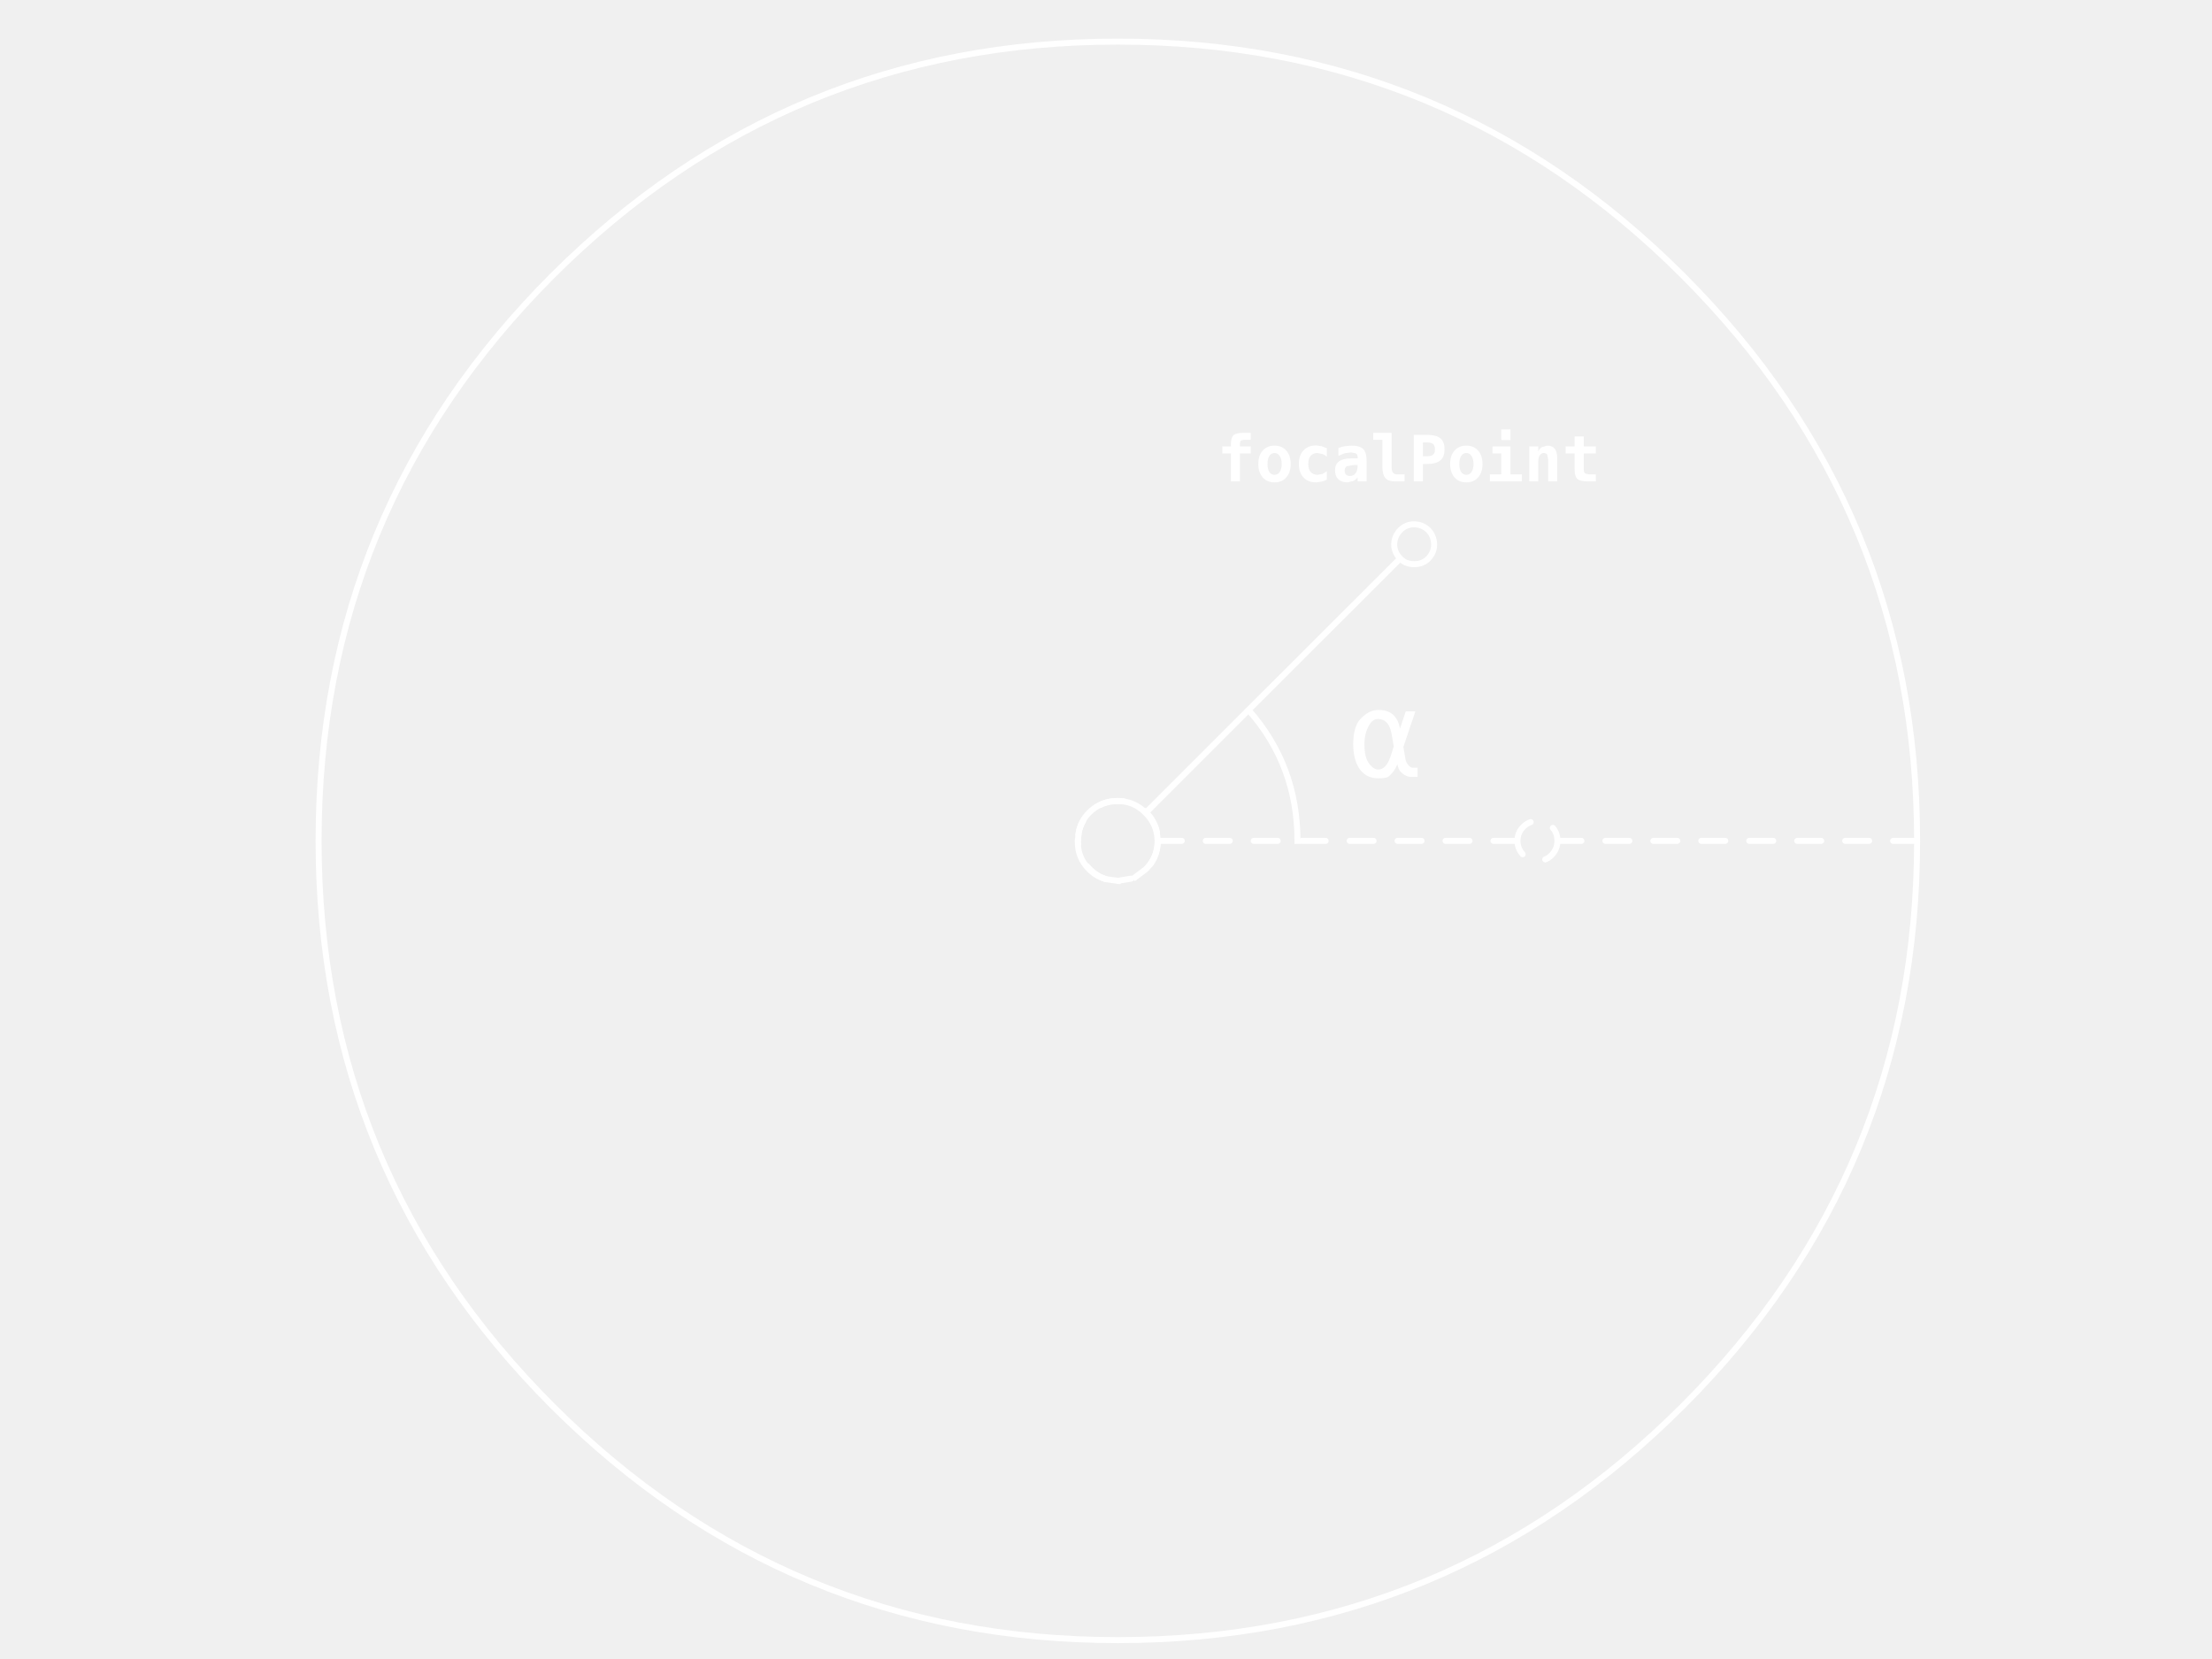
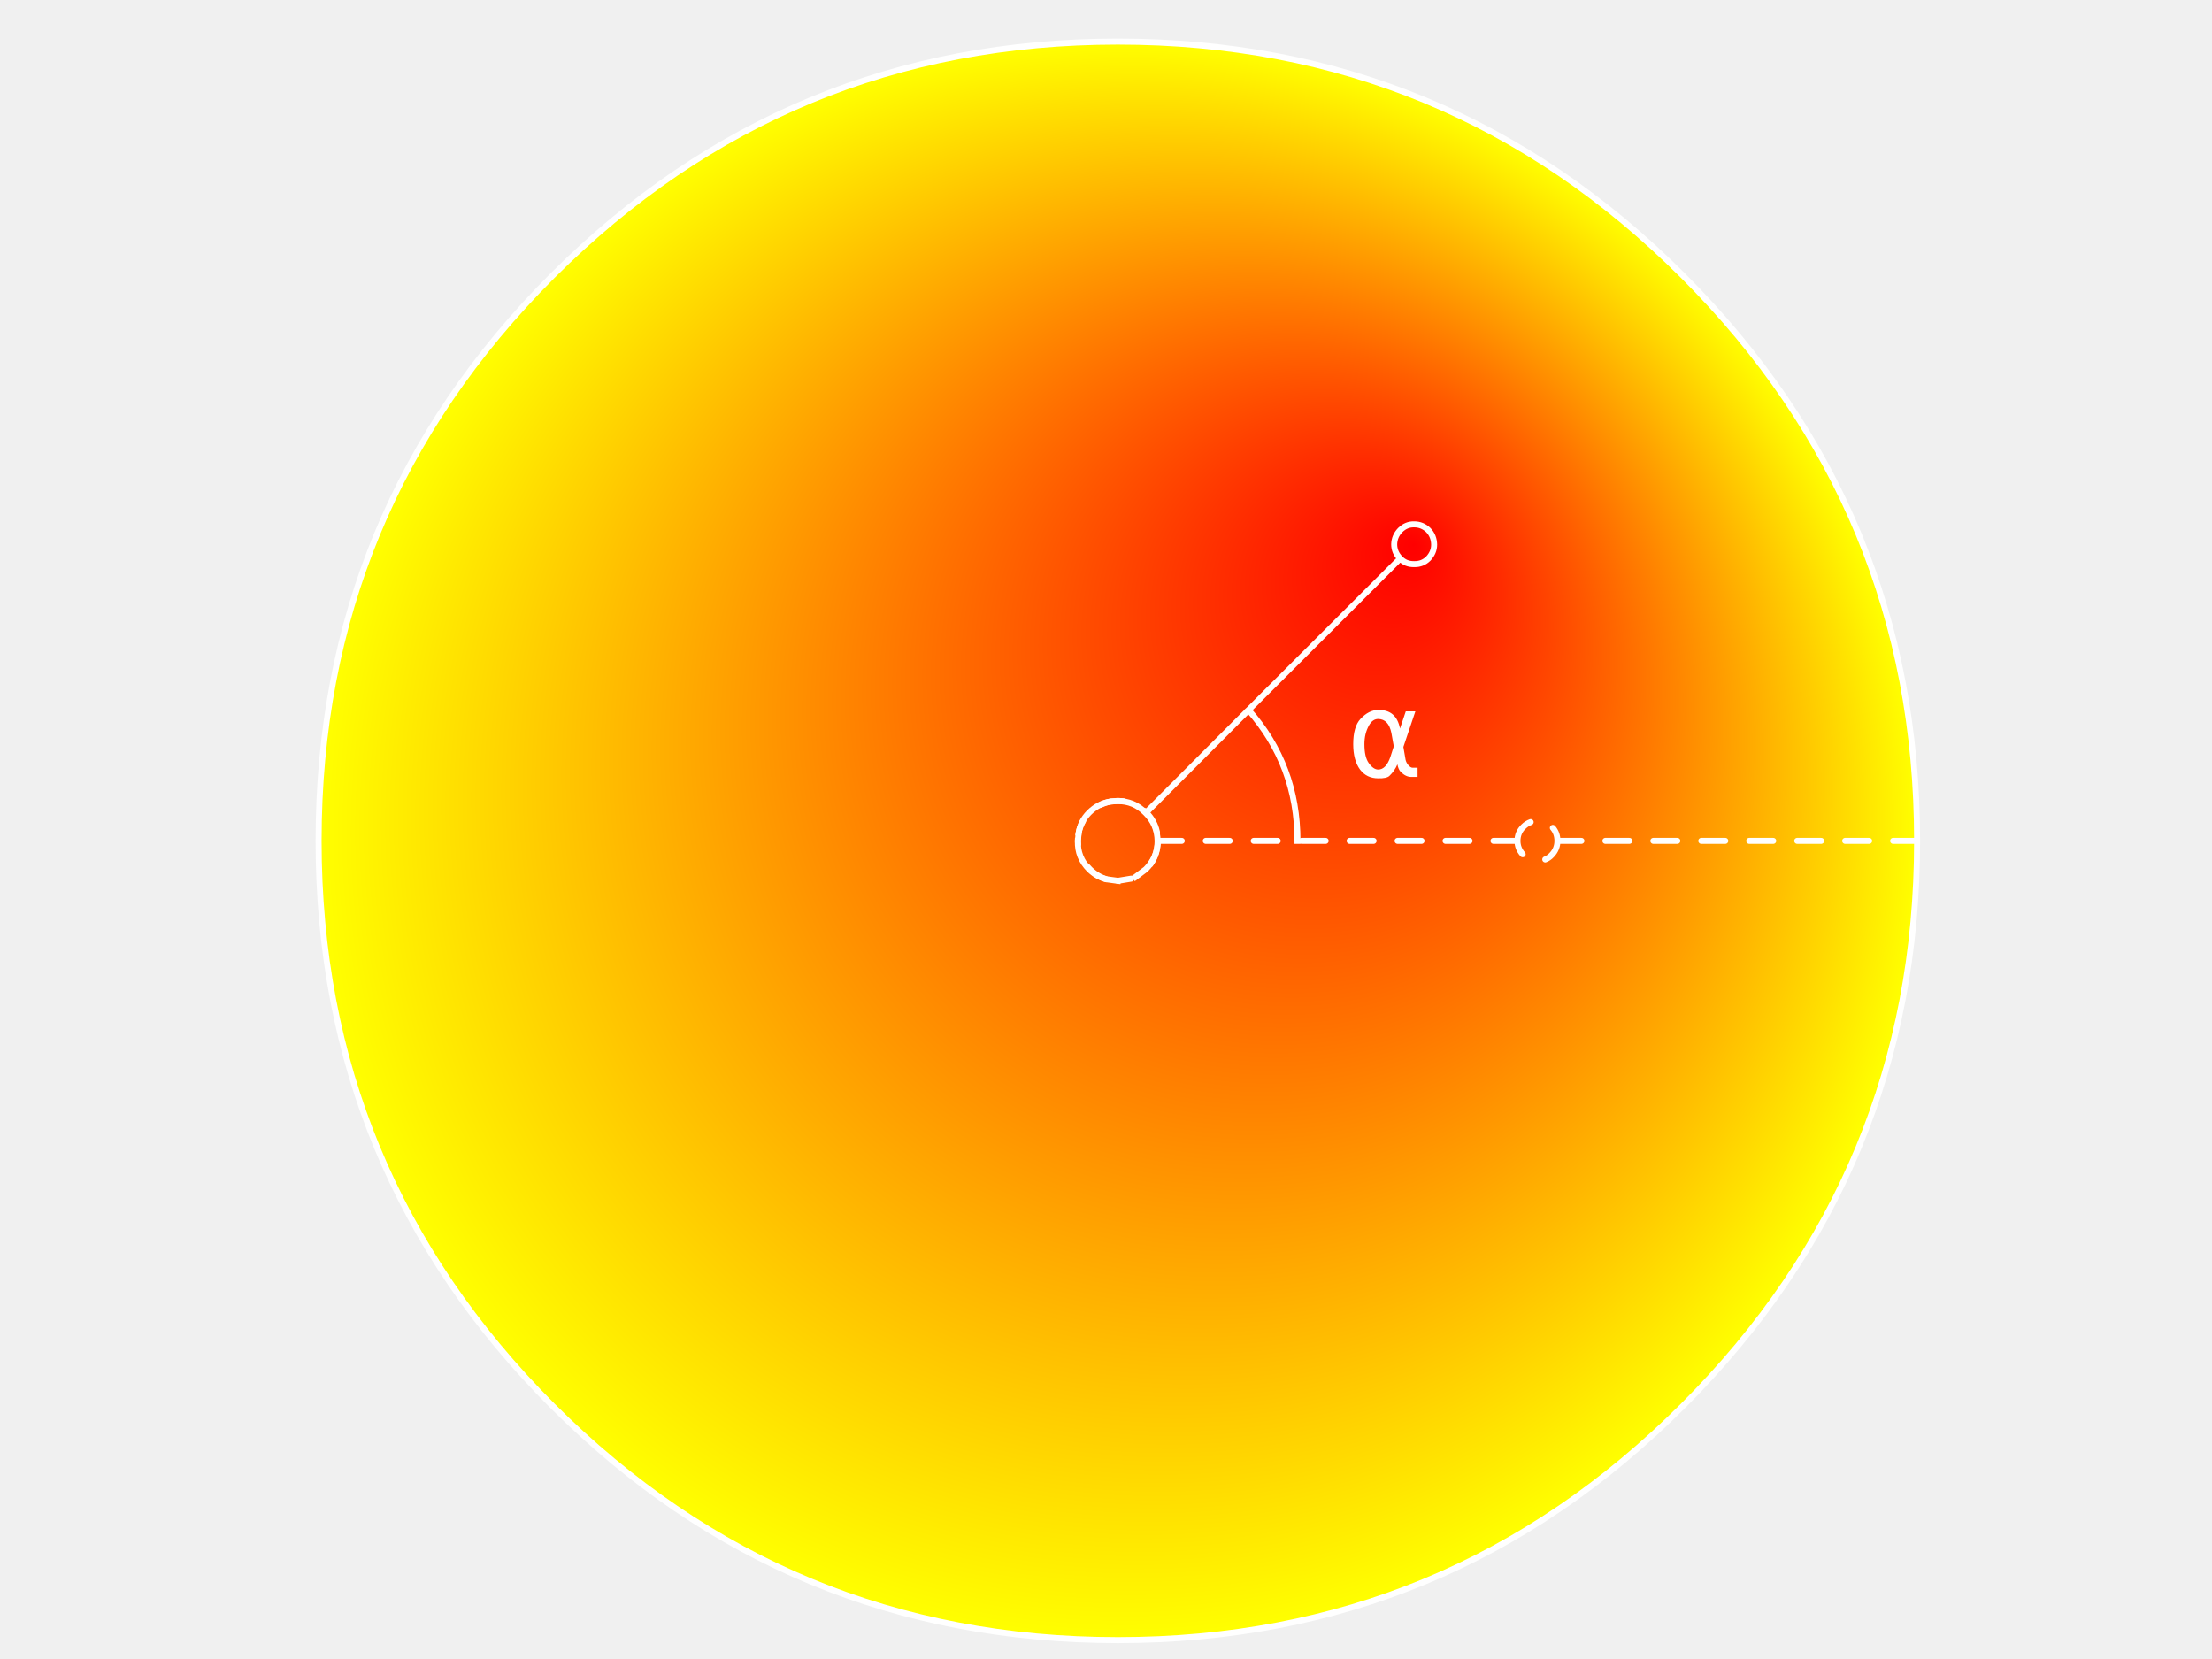
<svg xmlns="http://www.w3.org/2000/svg" version="1.1" width="1024" height="768">
+   <defs>
+     <radialGradient cx="205.00" cy="205.00" fx="279.18" fy="130.80" r="200" gradientUnits="userSpaceOnUse" spreadMethod="pad" id="S1">
+       <stop offset="0.00" stop-color="#FF0000" stop-opacity="1.00" />
+       <stop offset="1.00" stop-color="#FFFF00" stop-opacity="1.00" />
+     </radialGradient>
+   </defs>
  <g transform="scale(1.85,1.85) translate(74.72,5.41)">
-     <path fill="#FFFFFF" fill-opacity="1.00" d="M265.00,110.95 L264.05,110.95 L262.30,111.25 Q261.75,111.60 261.75,112.40 Q261.75,113.00 262.10,113.35 Q262.50,113.70 263.10,113.70 Q264.00,113.70 264.50,113.00 Q265.00,112.30 265.00,111.10 L265.00,110.95 M266.40,106.95 Q267.25,107.80 267.25,110.05 L267.25,115.05 L265.00,115.05 L265.00,114.05 Q264.55,114.65 263.90,114.95 L262.50,115.30 Q261.00,115.30 260.15,114.50 Q259.35,113.70 259.35,112.30 Q259.35,110.75 260.35,110.05 Q261.30,109.30 263.40,109.30 L265.00,109.30 L265.00,108.90 Q265.00,108.35 264.60,108.05 L263.40,107.80 L261.80,108.00 L260.20,108.65 L260.20,106.70 Q260.95,106.40 261.75,106.25 L263.40,106.10 Q265.55,106.10 266.40,106.95 M271.95,114.20 Q271.20,113.35 271.20,111.40 L271.20,104.65 L268.90,104.65 L268.90,102.90 L273.50,102.90 L273.50,111.40 Q273.50,112.45 273.85,112.85 Q274.15,113.30 274.90,113.30 L276.75,113.30 L276.75,115.05 L274.30,115.05 Q272.65,115.05 271.95,114.20 M298.75,108.05 L298.75,106.30 L303.25,106.30 L303.25,113.30 L306.10,113.30 L306.10,115.05 L298.10,115.05 L298.10,113.30 L300.95,113.30 L300.95,108.05 L298.75,108.05 M279.05,115.05 L279.05,103.40 L282.25,103.40 Q284.65,103.40 285.70,104.25 Q286.75,105.10 286.75,107.05 Q286.75,108.95 285.70,109.80 Q284.65,110.70 282.25,110.70 L281.35,110.70 L281.35,115.05 L279.05,115.05 M282.30,105.30 L281.35,105.30 L281.35,108.75 L282.30,108.75 Q283.45,108.75 283.90,108.35 Q284.35,108.00 284.35,107.05 Q284.35,106.10 283.90,105.70 Q283.45,105.30 282.30,105.30 M293.50,108.70 Q293.05,107.95 292.20,107.95 Q291.40,107.95 290.90,108.70 Q290.45,109.40 290.45,110.70 Q290.45,111.95 290.90,112.70 Q291.40,113.40 292.20,113.40 Q293.05,113.40 293.50,112.70 Q294.00,111.95 294.00,110.70 Q294.00,109.40 293.50,108.70 M289.25,114.05 Q288.15,112.80 288.15,110.70 Q288.15,108.55 289.25,107.35 Q290.35,106.10 292.20,106.10 Q294.05,106.10 295.15,107.35 Q296.25,108.55 296.25,110.70 Q296.25,112.80 295.15,114.05 Q294.05,115.30 292.20,115.30 Q290.35,115.30 289.25,114.05 M273.20,184.00 L274.05,181.35 L273.45,178.00 Q272.75,174.55 270.15,174.50 Q268.75,174.50 267.85,176.10 Q266.70,178.15 266.70,180.80 Q266.70,184.05 267.80,185.55 Q268.95,187.15 270.15,187.15 Q272.10,187.15 273.20,184.00 M270.15,172.25 Q274.70,172.15 275.60,176.90 L277.05,172.60 L279.45,172.60 L276.45,181.50 L277.00,184.70 Q277.15,185.40 277.65,186.00 Q278.25,186.70 278.75,186.70 L280.00,186.70 L280.00,189.00 L278.40,189.00 Q277.05,189.00 275.80,187.75 Q275.20,187.15 274.95,185.85 Q274.30,187.45 272.95,188.75 Q272.25,189.40 270.15,189.35 Q267.25,189.35 265.60,187.15 Q263.90,184.85 263.90,180.80 Q263.90,176.45 265.70,174.50 Q267.80,172.25 270.15,172.25 M300.95,104.70 L300.95,102.05 L303.25,102.05 L303.25,104.70 L300.95,104.70 M314.35,106.90 Q314.95,107.75 314.95,109.35 L314.95,115.05 L312.70,115.05 L312.70,109.70 L312.45,108.35 Q312.15,107.95 311.55,107.95 Q310.95,107.95 310.60,108.50 Q310.20,109.05 310.20,110.05 L310.20,115.05 L307.95,115.05 L307.95,106.30 L310.20,106.30 L310.20,107.60 Q310.45,106.90 311.05,106.50 L312.45,106.10 Q313.70,106.10 314.35,106.90 M319.30,103.80 L321.60,103.80 L321.60,106.30 L324.60,106.30 L324.60,108.05 L321.60,108.05 L321.60,112.20 Q321.60,112.80 321.90,113.05 L322.85,113.30 L324.60,113.30 L324.60,115.05 L322.65,115.05 Q320.70,115.05 320.00,114.45 Q319.30,113.80 319.30,112.10 L319.30,108.05 L317.05,108.05 L317.05,106.30 L319.30,106.30 L319.30,103.80 M245.50,108.70 Q245.05,107.95 244.20,107.95 Q243.40,107.95 242.90,108.70 Q242.45,109.40 242.45,110.70 Q242.45,111.95 242.90,112.70 Q243.40,113.40 244.20,113.40 Q245.05,113.40 245.50,112.70 Q246.00,111.95 246.00,110.70 Q246.00,109.40 245.50,108.70 M235.80,104.85 Q235.60,105.05 235.55,105.55 L235.55,106.30 L238.25,106.30 L238.25,108.05 L235.55,108.05 L235.55,115.05 L233.30,115.05 L233.30,108.05 L231.15,108.05 L231.15,106.30 L233.30,106.30 L233.30,105.70 Q233.30,104.10 233.95,103.50 Q234.60,102.90 236.40,102.90 L238.25,102.90 L238.25,104.65 L236.45,104.65 L235.80,104.85 M241.25,114.05 Q240.15,112.80 240.15,110.70 Q240.15,108.55 241.25,107.35 Q242.35,106.10 244.20,106.10 Q246.05,106.10 247.15,107.35 Q248.25,108.55 248.25,110.70 Q248.25,112.80 247.15,114.05 Q246.05,115.30 244.20,115.30 Q242.35,115.30 241.25,114.05 M257.30,112.50 L257.30,114.60 Q256.70,114.95 256.05,115.10 L254.60,115.30 Q252.60,115.30 251.45,114.05 Q250.30,112.85 250.30,110.70 Q250.30,108.50 251.45,107.30 Q252.60,106.05 254.65,106.05 L256.00,106.25 L257.30,106.75 L257.30,108.85 Q256.80,108.40 256.20,108.20 L254.95,107.95 Q253.85,107.95 253.25,108.65 Q252.65,109.35 252.65,110.70 Q252.65,112.00 253.25,112.70 Q253.85,113.40 254.95,113.40 L256.20,113.20 L257.30,112.50 Z" />
-     <path stroke="#FFFFFF" stroke-width="1.50" stroke-opacity="1.00" stroke-linecap="square" stroke-linejoin="round" stroke-miterlimit="3.00" fill="transparent" d="M195.20,203.00 Q195.65,200.15 197.80,197.95 Q200.15,195.60 203.25,195.15 L204.90,195.05 Q209.05,195.00 211.95,198.00 L237.70,172.25 L275.65,134.35 Q274.15,132.80 274.15,130.80 Q274.20,128.75 275.65,127.25 Q277.15,125.75 279.15,125.80 Q281.20,125.80 282.70,127.25 Q284.10,128.70 284.15,130.85 Q284.15,132.80 282.70,134.35 Q281.25,135.80 279.15,135.75 Q277.05,135.80 275.65,134.35 M405.00,205.00 Q405.00,287.80 346.40,346.40 Q287.85,405.00 205.00,405.00 Q122.20,405.00 63.55,346.40 Q5.00,287.80 5.00,205.00 Q5.00,122.15 63.55,63.55 Q122.20,5.00 205.00,5.00 Q287.85,5.00 346.40,63.55 Q405.00,122.15 405.00,205.00 M205.00,215.00 L202.10,214.60 Q199.70,213.95 197.85,212.15 Q194.85,209.15 195.00,205.00 M211.95,198.00 Q214.90,200.90 214.95,205.05 Q214.95,209.15 212.00,212.10 L209.40,214.05 M237.70,172.25 Q249.95,186.10 249.95,205.00" />
-     <path stroke="#FFFFFF" stroke-width="1.50" stroke-opacity="1.00" stroke-linecap="round" stroke-linejoin="round" stroke-miterlimit="3.00" fill="transparent" d="M269.00,205.00 L263.00,205.00 M281.00,205.00 L275.00,205.00 M293.00,205.00 L287.00,205.00 M306.30,208.35 Q305.00,206.90 305.00,205.00 L299.00,205.00 M321.00,205.00 L315.00,205.00 Q315.00,207.05 313.55,208.55 Q312.85,209.30 311.95,209.65 M333.00,205.00 L327.00,205.00 M313.85,201.75 Q315.00,203.10 315.00,205.00 M305.00,205.00 Q305.00,202.90 306.50,201.45 Q307.30,200.65 308.30,200.30 M345.00,205.00 L339.00,205.00 M357.00,205.00 L351.00,205.00 M369.00,205.00 L363.00,205.00 M393.00,205.00 L387.00,205.00 M405.00,205.00 L399.00,205.00 M381.00,205.00 L375.00,205.00 M211.65,197.50 L212.10,197.90 Q214.25,200.05 214.80,202.90 M200.65,196.00 Q201.85,195.40 203.25,195.15 L205.00,195.00 L206.45,195.10 M208.35,214.45 L205.00,215.00 M221.00,205.00 L215.00,205.00 Q215.00,208.25 213.15,210.85 M195.05,205.90 L195.00,205.00 L195.20,203.00 Q195.50,201.40 196.30,200.05 M202.10,214.60 Q199.80,213.90 198.00,212.10 L197.30,211.35 M233.00,205.00 L227.00,205.00 M245.00,205.00 L239.00,205.00 M257.00,205.00 L251.00,205.00" />
+     <circle cx="279.18" cy="130.80" r="7" fill="#FF00FF" />
+     <circle cx="205.00" cy="205.00" r="200" fill="url(#S1)" />
+     <path fill="#FFFFFF" fill-opacity="1.00" d="M273.20,184.00 L274.05,181.35 L273.45,178.00 Q272.75,174.55 270.15,174.50 Q268.75,174.50 267.85,176.10 Q266.70,178.15 266.70,180.80 Q266.70,184.05 267.80,185.55 Q268.95,187.15 270.15,187.15 Q272.10,187.15 273.20,184.00 M270.15,172.25 Q274.70,172.15 275.60,176.90 L277.05,172.60 L279.45,172.60 L276.45,181.50 L277.00,184.70 Q277.15,185.40 277.65,186.00 Q278.25,186.70 278.75,186.70 L280.00,186.70 L280.00,189.00 L278.40,189.00 Q277.05,189.00 275.80,187.75 Q275.20,187.15 274.95,185.85 Q274.30,187.45 272.95,188.75 Q272.25,189.40 270.15,189.35 Q267.25,189.35 265.60,187.15 Q263.90,184.85 263.90,180.80 Q263.90,176.45 265.70,174.50 Q267.80,172.25 270.15,172.25 Z" />
+     <path stroke="#FFFFFF" stroke-width="1.50" stroke-opacity="1.00" stroke-linecap="square" stroke-linejoin="round" stroke-miterlimit="3.00" fill="transparent" d="M405.00,205.00 Q405.00,287.80 346.40,346.40 Q287.85,405.00 205.00,405.00 Q122.20,405.00 63.55,346.40 Q5.00,287.80 5.00,205.00 Q5.00,122.15 63.55,63.55 Q122.20,5.00 205.00,5.00 Q287.85,5.00 346.40,63.55 Q405.00,122.15 405.00,205.00" />
+     <path stroke="#FFFFFF" stroke-width="1.50" stroke-opacity="1.00" stroke-linecap="square" stroke-linejoin="round" stroke-miterlimit="3.00" fill="transparent" d="M195.20,203.00 Q195.65,200.15 197.80,197.95 Q200.15,195.60 203.25,195.15 L204.90,195.05 Q209.05,195.00 211.95,198.00 L212.10,197.90 L237.70,172.25 L275.65,134.35 Q274.15,132.80 274.15,130.80 Q274.20,128.75 275.65,127.25 Q277.15,125.75 279.15,125.80 Q281.20,125.80 282.70,127.25 Q284.10,128.70 284.15,130.85 Q284.15,132.80 282.70,134.35 Q281.25,135.80 279.15,135.75 Q277.05,135.80 275.65,134.35 M211.95,198.00 Q214.90,200.90 214.95,205.05 Q214.95,209.15 212.00,212.10 L209.40,214.05 M205.00,215.00 L202.10,214.60 Q199.70,213.95 197.85,212.15 Q194.85,209.15 195.00,205.00 M237.70,172.25 Q249.95,186.10 249.95,205.00" />
+     <path stroke="#FFFFFF" stroke-width="1.50" stroke-opacity="1.00" stroke-linecap="round" stroke-linejoin="round" stroke-miterlimit="3.00" fill="transparent" d="M381.00,205.00 L375.00,205.00 M393.00,205.00 L387.00,205.00 M333.00,205.00 L327.00,205.00 M345.00,205.00 L339.00,205.00 M357.00,205.00 L351.00,205.00 M369.00,205.00 L363.00,205.00 M405.00,205.00 L399.00,205.00 M211.65,197.50 L212.10,197.90 Q214.25,200.05 214.80,202.90 M200.65,196.00 Q201.85,195.40 203.25,195.15 L205.00,195.00 L206.45,195.10 M299.00,205.00 L305.00,205.00 Q305.00,202.90 306.50,201.45 Q307.30,200.65 308.30,200.30 M313.85,201.75 Q315.00,203.10 315.00,205.00 L321.00,205.00 M315.00,205.00 Q315.00,207.05 313.55,208.55 Q312.85,209.30 311.95,209.65 M306.30,208.35 Q305.00,206.90 305.00,205.00 M293.00,205.00 L287.00,205.00 M257.00,205.00 L251.00,205.00 M269.00,205.00 L263.00,205.00 M281.00,205.00 L275.00,205.00 M208.35,214.45 L205.00,215.00 M221.00,205.00 L215.00,205.00 Q215.00,208.25 213.15,210.85 M233.00,205.00 L227.00,205.00 M195.05,205.90 L195.00,205.00 L195.20,203.00 Q195.50,201.40 196.30,200.05 M202.10,214.60 Q199.80,213.90 198.00,212.10 L197.30,211.35 M245.00,205.00 L239.00,205.00" />
  </g>
</svg>
